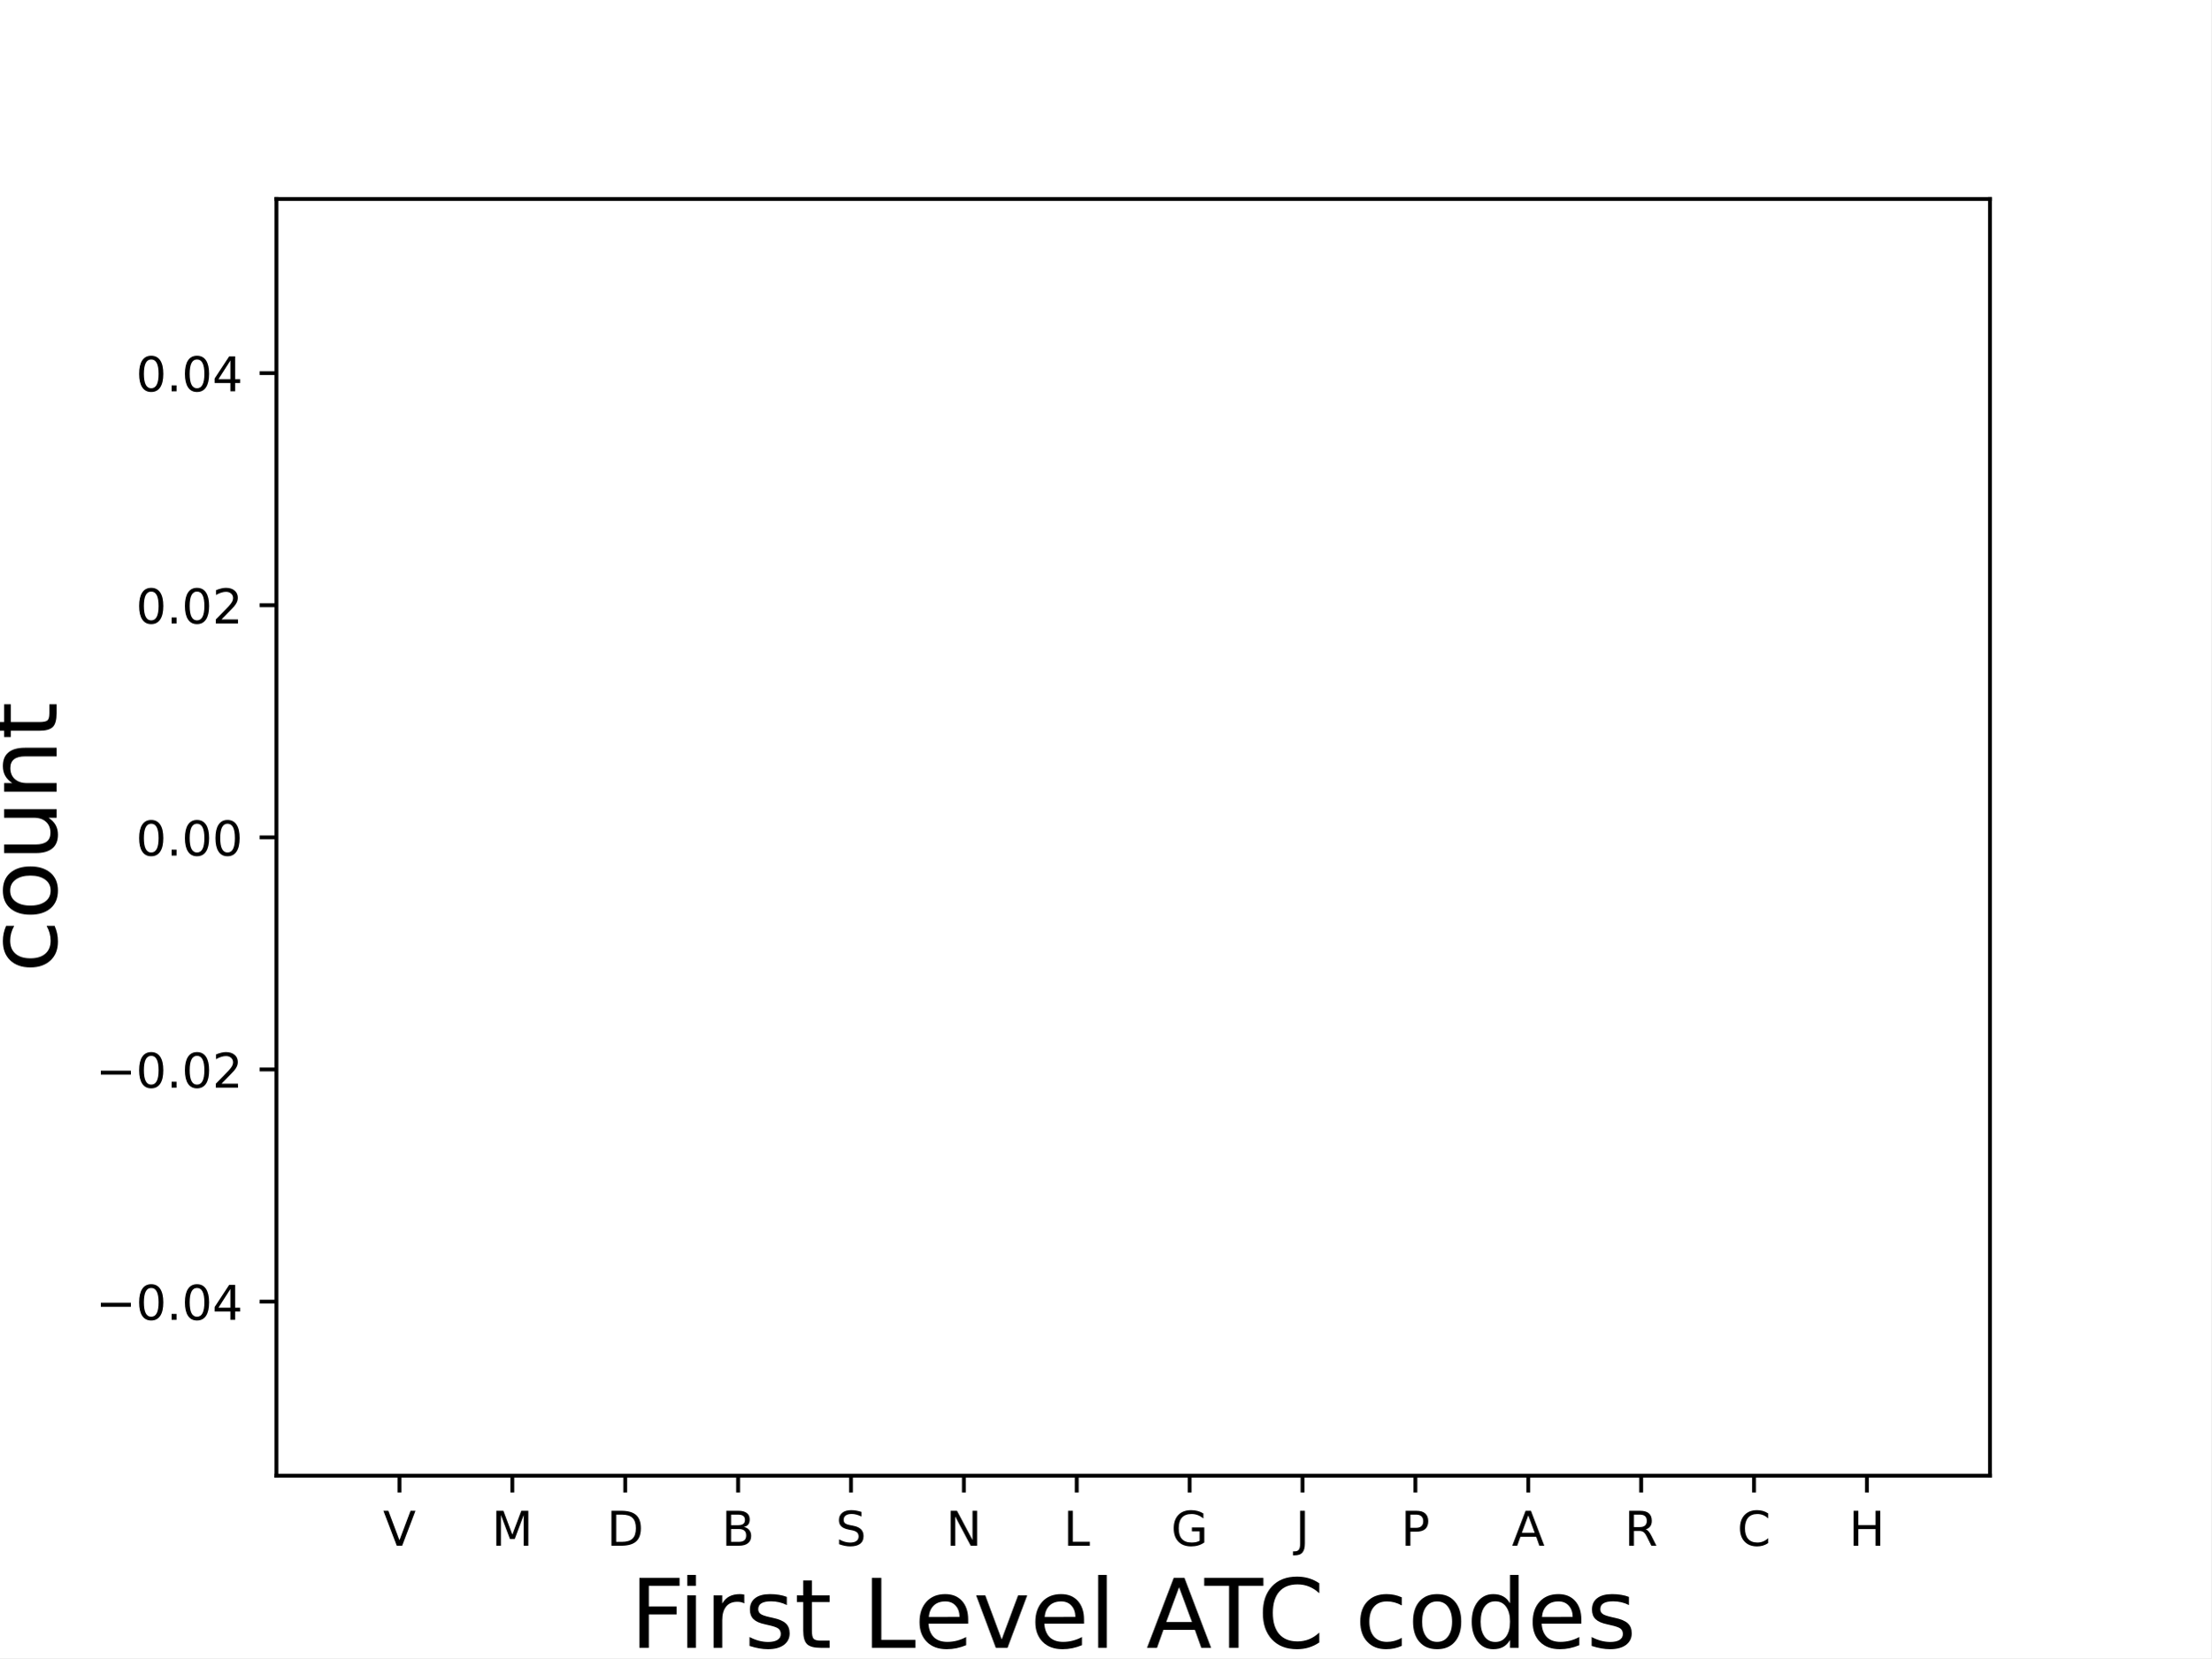
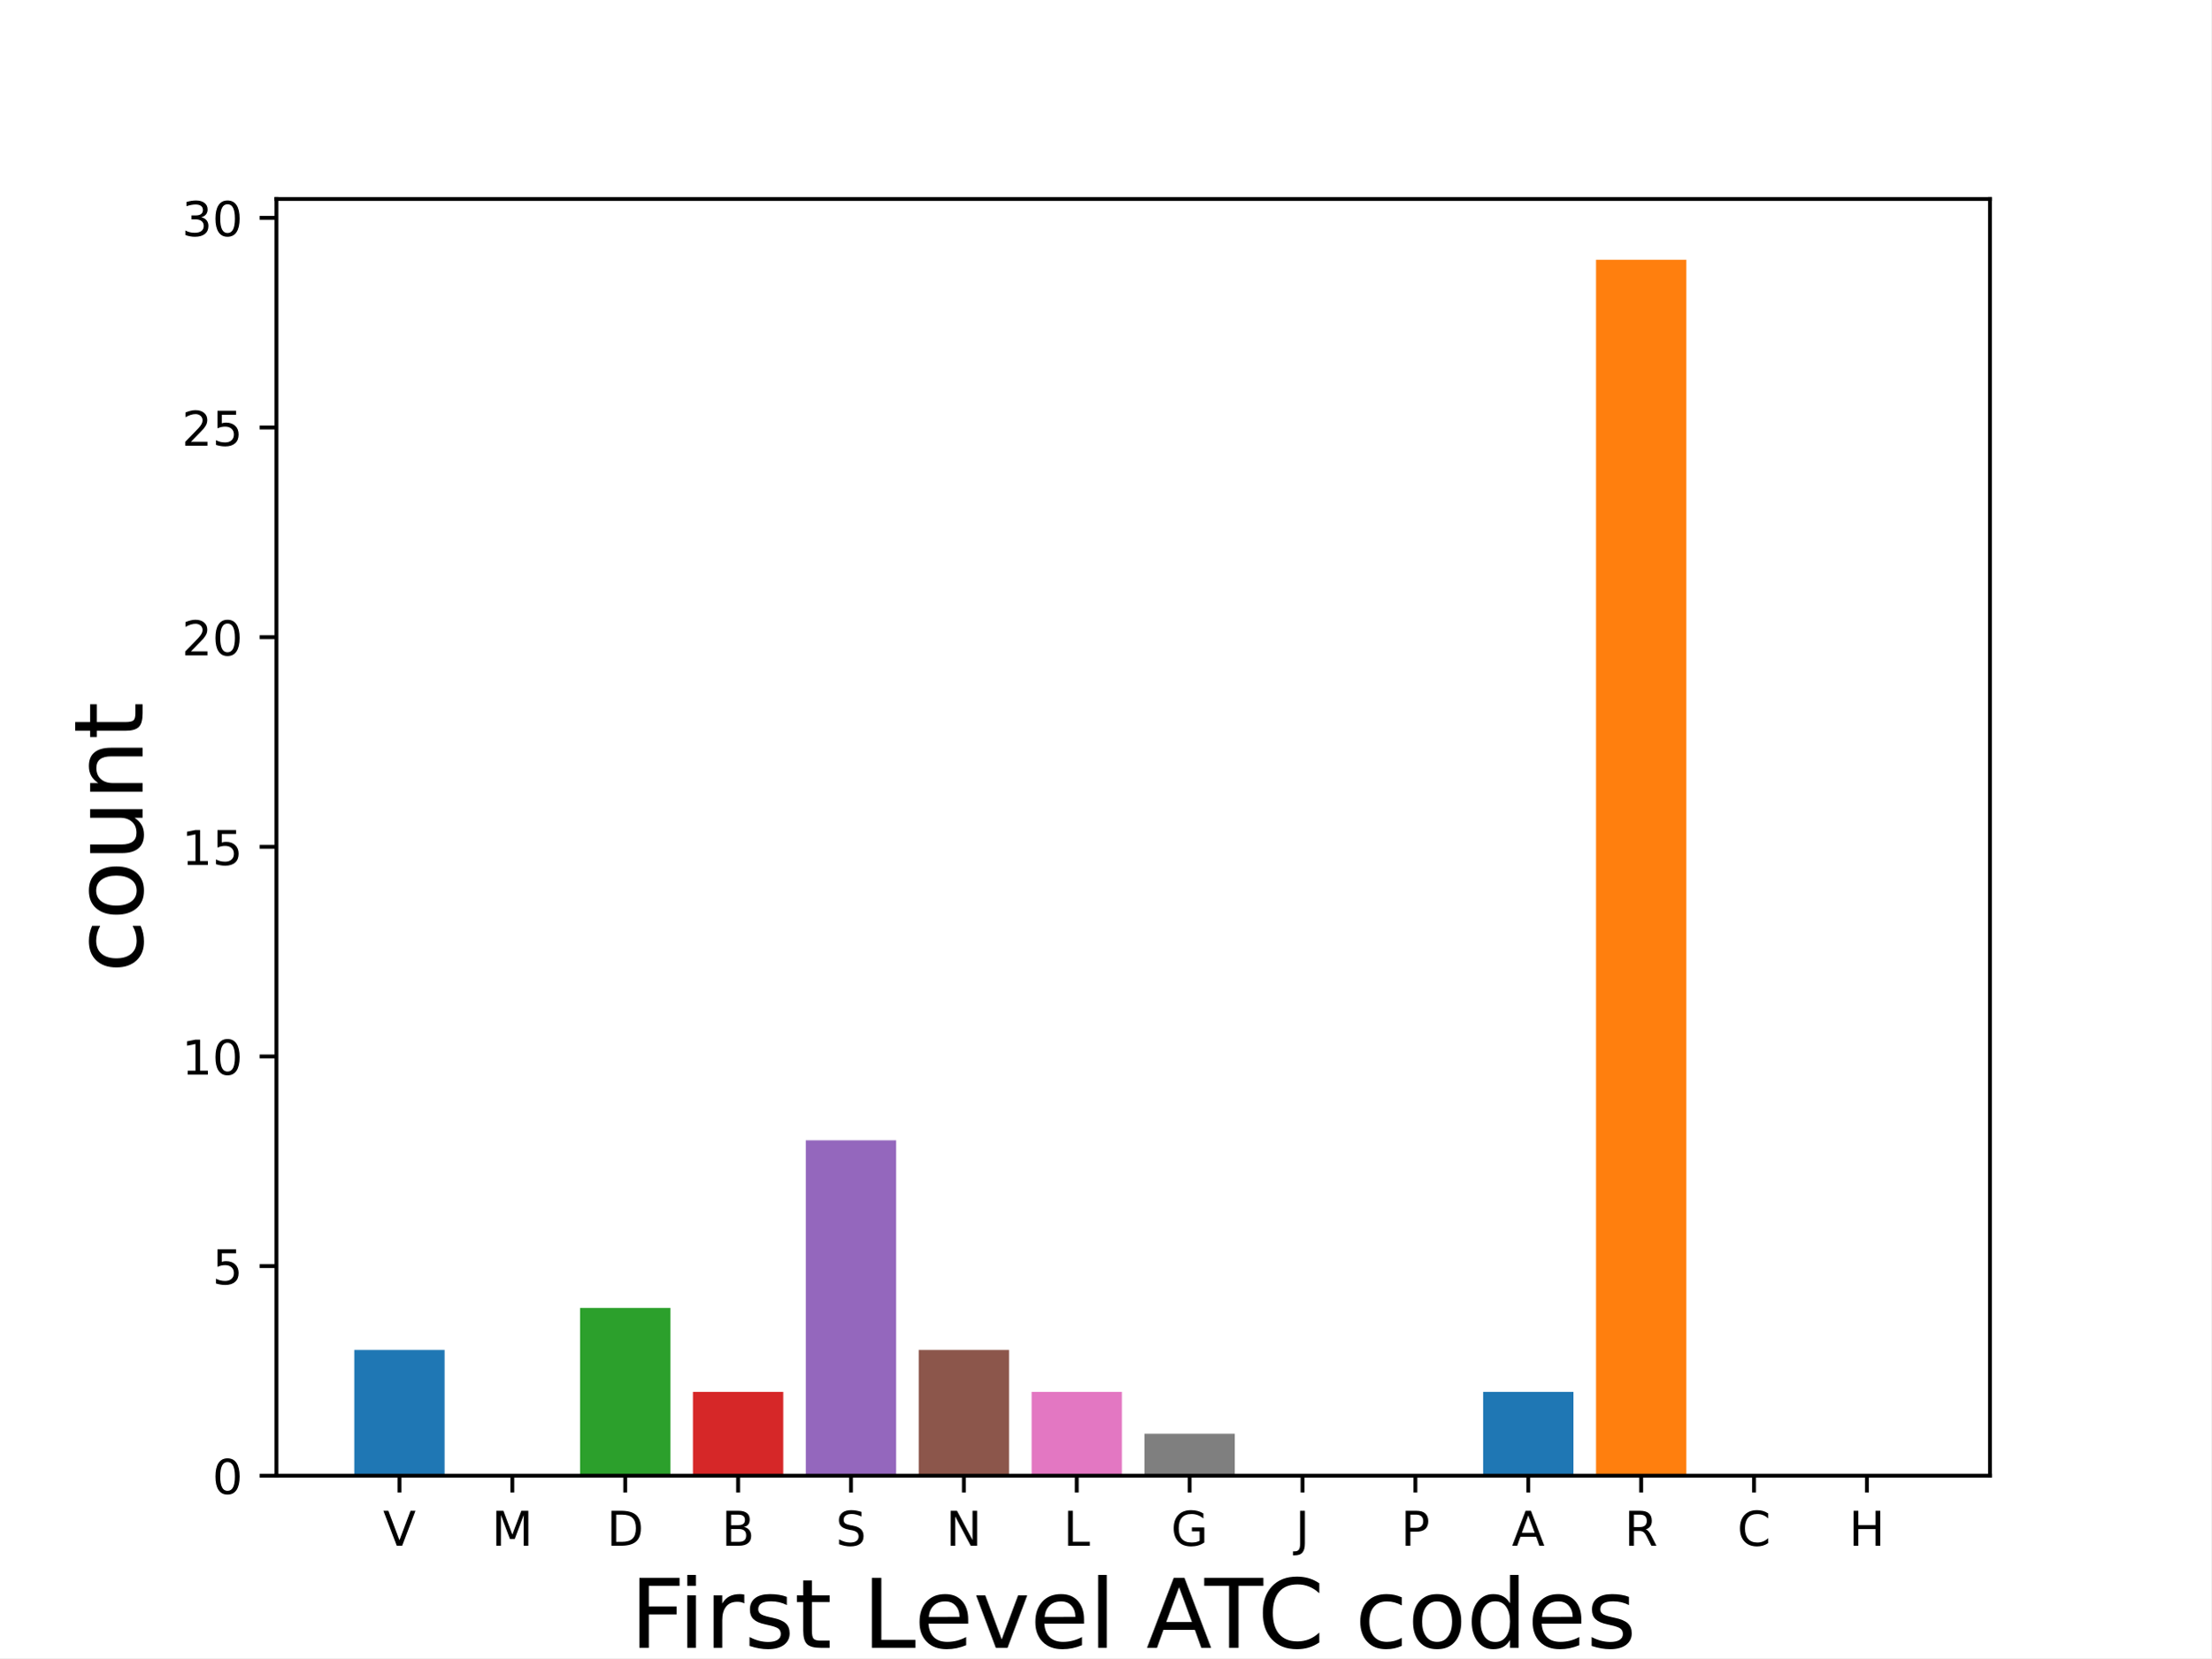
<svg xmlns="http://www.w3.org/2000/svg" xmlns:xlink="http://www.w3.org/1999/xlink" width="460.8pt" height="345.6pt" viewBox="0 0 460.8 345.6" version="1.1">
  <defs>
    <style type="text/css">*{stroke-linejoin: round; stroke-linecap: butt}</style>
  </defs>
  <g id="figure_1">
    <g id="patch_1">
      <path d="M 0 345.6  L 460.8 345.6  L 460.8 0  L 0 0  z " style="fill: #ffffff" />
    </g>
    <g id="axes_1">
      <g id="patch_2">
        <path d="M 57.6 307.584  L 414.72 307.584  L 414.72 41.472  L 57.6 41.472  z " style="fill: #ffffff" />
      </g>
      <g id="patch_3">
-         <path d="M 73.833 174.528  L 92.653 174.528  L 92.653 174.528  L 73.833 174.528  z " clip-path="url(#pacd02df369)" style="fill: #1f77b4" />
+         <path d="M 73.833 307.584  L 92.653 307.584  L 92.653 281.366  L 73.833 281.366  z " clip-path="url(#pfd67679080)" style="fill: #1f77b4" />
      </g>
      <g id="patch_4">
-         <path d="M 97.358 174.528  L 116.179 174.528  L 116.179 174.528  L 97.358 174.528  z " clip-path="url(#pacd02df369)" style="fill: #ff7f0e" />
+         <path d="M 97.358 307.584  L 116.179 307.584  L 116.179 307.584  L 97.358 307.584  z " clip-path="url(#pfd67679080)" style="fill: #ff7f0e" />
      </g>
      <g id="patch_5">
-         <path d="M 120.884 174.528  L 139.705 174.528  L 139.705 174.528  L 120.884 174.528  z " clip-path="url(#pacd02df369)" style="fill: #2ca02c" />
+         <path d="M 120.884 307.584  L 139.705 307.584  L 139.705 272.627  L 120.884 272.627  z " clip-path="url(#pfd67679080)" style="fill: #2ca02c" />
      </g>
      <g id="patch_6">
-         <path d="M 144.41 174.528  L 163.23 174.528  L 163.23 174.528  L 144.41 174.528  z " clip-path="url(#pacd02df369)" style="fill: #d62728" />
+         <path d="M 144.41 307.584  L 163.23 307.584  L 163.23 290.105  L 144.41 290.105  z " clip-path="url(#pfd67679080)" style="fill: #d62728" />
      </g>
      <g id="patch_7">
-         <path d="M 167.935 174.528  L 186.756 174.528  L 186.756 174.528  L 167.935 174.528  z " clip-path="url(#pacd02df369)" style="fill: #9467bd" />
+         <path d="M 167.935 307.584  L 186.756 307.584  L 186.756 237.67  L 167.935 237.67  z " clip-path="url(#pfd67679080)" style="fill: #9467bd" />
      </g>
      <g id="patch_8">
-         <path d="M 191.461 174.528  L 210.282 174.528  L 210.282 174.528  L 191.461 174.528  z " clip-path="url(#pacd02df369)" style="fill: #8c564b" />
+         <path d="M 191.461 307.584  L 210.282 307.584  L 210.282 281.366  L 191.461 281.366  z " clip-path="url(#pfd67679080)" style="fill: #8c564b" />
      </g>
      <g id="patch_9">
-         <path d="M 214.987 174.528  L 233.807 174.528  L 233.807 174.528  L 214.987 174.528  z " clip-path="url(#pacd02df369)" style="fill: #e377c2" />
+         <path d="M 214.987 307.584  L 233.807 307.584  L 233.807 290.105  L 214.987 290.105  z " clip-path="url(#pfd67679080)" style="fill: #e377c2" />
      </g>
      <g id="patch_10">
-         <path d="M 238.513 174.528  L 257.333 174.528  L 257.333 174.528  L 238.513 174.528  z " clip-path="url(#pacd02df369)" style="fill: #7f7f7f" />
+         <path d="M 238.513 307.584  L 257.333 307.584  L 257.333 298.845  L 238.513 298.845  z " clip-path="url(#pfd67679080)" style="fill: #7f7f7f" />
      </g>
      <g id="patch_11">
-         <path d="M 262.038 174.528  L 280.859 174.528  L 280.859 174.528  L 262.038 174.528  z " clip-path="url(#pacd02df369)" style="fill: #bcbd22" />
+         <path d="M 262.038 307.584  L 280.859 307.584  L 280.859 307.584  L 262.038 307.584  z " clip-path="url(#pfd67679080)" style="fill: #bcbd22" />
      </g>
      <g id="patch_12">
-         <path d="M 285.564 174.528  L 304.385 174.528  L 304.385 174.528  L 285.564 174.528  z " clip-path="url(#pacd02df369)" style="fill: #17becf" />
+         <path d="M 285.564 307.584  L 304.385 307.584  L 304.385 307.584  L 285.564 307.584  z " clip-path="url(#pfd67679080)" style="fill: #17becf" />
      </g>
      <g id="patch_13">
-         <path d="M 309.09 174.528  L 327.91 174.528  L 327.91 174.528  L 309.09 174.528  z " clip-path="url(#pacd02df369)" style="fill: #1f77b4" />
+         <path d="M 309.09 307.584  L 327.91 307.584  L 327.91 290.105  L 309.09 290.105  z " clip-path="url(#pfd67679080)" style="fill: #1f77b4" />
      </g>
      <g id="patch_14">
-         <path d="M 332.615 174.528  L 351.436 174.528  L 351.436 174.528  L 332.615 174.528  z " clip-path="url(#pacd02df369)" style="fill: #ff7f0e" />
+         <path d="M 332.615 307.584  L 351.436 307.584  L 351.436 54.144  L 332.615 54.144  z " clip-path="url(#pfd67679080)" style="fill: #ff7f0e" />
      </g>
      <g id="patch_15">
-         <path d="M 356.141 174.528  L 374.962 174.528  L 374.962 174.528  L 356.141 174.528  z " clip-path="url(#pacd02df369)" style="fill: #2ca02c" />
+         <path d="M 356.141 307.584  L 374.962 307.584  L 374.962 307.584  L 356.141 307.584  z " clip-path="url(#pfd67679080)" style="fill: #2ca02c" />
      </g>
      <g id="patch_16">
-         <path d="M 379.667 174.528  L 398.487 174.528  L 398.487 174.528  L 379.667 174.528  z " clip-path="url(#pacd02df369)" style="fill: #d62728" />
+         <path d="M 379.667 307.584  L 398.487 307.584  L 398.487 307.584  L 379.667 307.584  z " clip-path="url(#pfd67679080)" style="fill: #d62728" />
      </g>
      <g id="matplotlib.axis_1">
        <g id="xtick_1">
          <g id="line2d_1">
            <defs>
-               <path id="md434fd7b45" d="M 0 0  L 0 3.5  " style="stroke: #000000; stroke-width: 0.8" />
+               <path id="md73e0abd65" d="M 0 0  L 0 3.5  " style="stroke: #000000; stroke-width: 0.8" />
            </defs>
            <g>
-               <use xlink:href="#md434fd7b45" x="83.243" y="307.584" style="stroke: #000000; stroke-width: 0.8" />
+               <use xlink:href="#md73e0abd65" x="83.243" y="307.584" style="stroke: #000000; stroke-width: 0.8" />
            </g>
          </g>
          <g id="text_1">
            <g transform="translate(79.82269 322.1824)scale(0.1 -0.1)">
              <defs>
                <path id="DejaVuSans-56" d="M 1831 0  L 50 4666  L 709 4666  L 2188 738  L 3669 4666  L 4325 4666  L 2547 0  L 1831 0  z " transform="scale(0.015625)" />
              </defs>
              <use xlink:href="#DejaVuSans-56" />
            </g>
          </g>
        </g>
        <g id="xtick_2">
          <g id="line2d_2">
            <g>
-               <use xlink:href="#md434fd7b45" x="106.769" y="307.584" style="stroke: #000000; stroke-width: 0.8" />
+               <use xlink:href="#md73e0abd65" x="106.769" y="307.584" style="stroke: #000000; stroke-width: 0.8" />
            </g>
          </g>
          <g id="text_2">
            <g transform="translate(102.4546 322.1824)scale(0.1 -0.1)">
              <defs>
                <path id="DejaVuSans-4d" d="M 628 4666  L 1569 4666  L 2759 1491  L 3956 4666  L 4897 4666  L 4897 0  L 4281 0  L 4281 4097  L 3078 897  L 2444 897  L 1241 4097  L 1241 0  L 628 0  L 628 4666  z " transform="scale(0.015625)" />
              </defs>
              <use xlink:href="#DejaVuSans-4d" />
            </g>
          </g>
        </g>
        <g id="xtick_3">
          <g id="line2d_3">
            <g>
-               <use xlink:href="#md434fd7b45" x="130.294" y="307.584" style="stroke: #000000; stroke-width: 0.8" />
+               <use xlink:href="#md73e0abd65" x="130.294" y="307.584" style="stroke: #000000; stroke-width: 0.8" />
            </g>
          </g>
          <g id="text_3">
            <g transform="translate(126.4444 322.1824)scale(0.1 -0.1)">
              <defs>
                <path id="DejaVuSans-44" d="M 1259 4147  L 1259 519  L 2022 519  Q 2988 519 3436 956  Q 3884 1394 3884 2338  Q 3884 3275 3436 3711  Q 2988 4147 2022 4147  L 1259 4147  z M 628 4666  L 1925 4666  Q 3281 4666 3915 4102  Q 4550 3538 4550 2338  Q 4550 1131 3912 565  Q 3275 0 1925 0  L 628 0  L 628 4666  z " transform="scale(0.015625)" />
              </defs>
              <use xlink:href="#DejaVuSans-44" />
            </g>
          </g>
        </g>
        <g id="xtick_4">
          <g id="line2d_4">
            <g>
-               <use xlink:href="#md434fd7b45" x="153.82" y="307.584" style="stroke: #000000; stroke-width: 0.8" />
+               <use xlink:href="#md73e0abd65" x="153.82" y="307.584" style="stroke: #000000; stroke-width: 0.8" />
            </g>
          </g>
          <g id="text_4">
            <g transform="translate(150.3896 322.1824)scale(0.1 -0.1)">
              <defs>
                <path id="DejaVuSans-42" d="M 1259 2228  L 1259 519  L 2272 519  Q 2781 519 3026 730  Q 3272 941 3272 1375  Q 3272 1813 3026 2020  Q 2781 2228 2272 2228  L 1259 2228  z M 1259 4147  L 1259 2741  L 2194 2741  Q 2656 2741 2882 2914  Q 3109 3088 3109 3444  Q 3109 3797 2882 3972  Q 2656 4147 2194 4147  L 1259 4147  z M 628 4666  L 2241 4666  Q 2963 4666 3353 4366  Q 3744 4066 3744 3513  Q 3744 3084 3544 2831  Q 3344 2578 2956 2516  Q 3422 2416 3680 2098  Q 3938 1781 3938 1306  Q 3938 681 3513 340  Q 3088 0 2303 0  L 628 0  L 628 4666  z " transform="scale(0.015625)" />
              </defs>
              <use xlink:href="#DejaVuSans-42" />
            </g>
          </g>
        </g>
        <g id="xtick_5">
          <g id="line2d_5">
            <g>
-               <use xlink:href="#md434fd7b45" x="177.346" y="307.584" style="stroke: #000000; stroke-width: 0.8" />
+               <use xlink:href="#md73e0abd65" x="177.346" y="307.584" style="stroke: #000000; stroke-width: 0.8" />
            </g>
          </g>
          <g id="text_5">
            <g transform="translate(174.1716 322.1824)scale(0.1 -0.1)">
              <defs>
                <path id="DejaVuSans-53" d="M 3425 4513  L 3425 3897  Q 3066 4069 2747 4153  Q 2428 4238 2131 4238  Q 1616 4238 1336 4038  Q 1056 3838 1056 3469  Q 1056 3159 1242 3001  Q 1428 2844 1947 2747  L 2328 2669  Q 3034 2534 3370 2195  Q 3706 1856 3706 1288  Q 3706 609 3251 259  Q 2797 -91 1919 -91  Q 1588 -91 1214 -16  Q 841 59 441 206  L 441 856  Q 825 641 1194 531  Q 1563 422 1919 422  Q 2459 422 2753 634  Q 3047 847 3047 1241  Q 3047 1584 2836 1778  Q 2625 1972 2144 2069  L 1759 2144  Q 1053 2284 737 2584  Q 422 2884 422 3419  Q 422 4038 858 4394  Q 1294 4750 2059 4750  Q 2388 4750 2728 4690  Q 3069 4631 3425 4513  z " transform="scale(0.015625)" />
              </defs>
              <use xlink:href="#DejaVuSans-53" />
            </g>
          </g>
        </g>
        <g id="xtick_6">
          <g id="line2d_6">
            <g>
-               <use xlink:href="#md434fd7b45" x="200.871" y="307.584" style="stroke: #000000; stroke-width: 0.8" />
+               <use xlink:href="#md73e0abd65" x="200.871" y="307.584" style="stroke: #000000; stroke-width: 0.8" />
            </g>
          </g>
          <g id="text_6">
            <g transform="translate(197.1308 322.1824)scale(0.1 -0.1)">
              <defs>
                <path id="DejaVuSans-4e" d="M 628 4666  L 1478 4666  L 3547 763  L 3547 4666  L 4159 4666  L 4159 0  L 3309 0  L 1241 3903  L 1241 0  L 628 0  L 628 4666  z " transform="scale(0.015625)" />
              </defs>
              <use xlink:href="#DejaVuSans-4e" />
            </g>
          </g>
        </g>
        <g id="xtick_7">
          <g id="line2d_7">
            <g>
-               <use xlink:href="#md434fd7b45" x="224.397" y="307.584" style="stroke: #000000; stroke-width: 0.8" />
+               <use xlink:href="#md73e0abd65" x="224.397" y="307.584" style="stroke: #000000; stroke-width: 0.8" />
            </g>
          </g>
          <g id="text_7">
            <g transform="translate(221.6112 322.1824)scale(0.1 -0.1)">
              <defs>
                <path id="DejaVuSans-4c" d="M 628 4666  L 1259 4666  L 1259 531  L 3531 531  L 3531 0  L 628 0  L 628 4666  z " transform="scale(0.015625)" />
              </defs>
              <use xlink:href="#DejaVuSans-4c" />
            </g>
          </g>
        </g>
        <g id="xtick_8">
          <g id="line2d_8">
            <g>
-               <use xlink:href="#md434fd7b45" x="247.923" y="307.584" style="stroke: #000000; stroke-width: 0.8" />
+               <use xlink:href="#md73e0abd65" x="247.923" y="307.584" style="stroke: #000000; stroke-width: 0.8" />
            </g>
          </g>
          <g id="text_8">
            <g transform="translate(244.0486 322.1824)scale(0.1 -0.1)">
              <defs>
                <path id="DejaVuSans-47" d="M 3809 666  L 3809 1919  L 2778 1919  L 2778 2438  L 4434 2438  L 4434 434  Q 4069 175 3628 42  Q 3188 -91 2688 -91  Q 1594 -91 976 548  Q 359 1188 359 2328  Q 359 3472 976 4111  Q 1594 4750 2688 4750  Q 3144 4750 3555 4637  Q 3966 4525 4313 4306  L 4313 3634  Q 3963 3931 3569 4081  Q 3175 4231 2741 4231  Q 1884 4231 1454 3753  Q 1025 3275 1025 2328  Q 1025 1384 1454 906  Q 1884 428 2741 428  Q 3075 428 3337 486  Q 3600 544 3809 666  z " transform="scale(0.015625)" />
              </defs>
              <use xlink:href="#DejaVuSans-47" />
            </g>
          </g>
        </g>
        <g id="xtick_9">
          <g id="line2d_9">
            <g>
-               <use xlink:href="#md434fd7b45" x="271.449" y="307.584" style="stroke: #000000; stroke-width: 0.8" />
+               <use xlink:href="#md73e0abd65" x="271.449" y="307.584" style="stroke: #000000; stroke-width: 0.8" />
            </g>
          </g>
          <g id="text_9">
            <g transform="translate(269.9735 322.1824)scale(0.1 -0.1)">
              <defs>
                <path id="DejaVuSans-4a" d="M 628 4666  L 1259 4666  L 1259 325  Q 1259 -519 939 -900  Q 619 -1281 -91 -1281  L -331 -1281  L -331 -750  L -134 -750  Q 284 -750 456 -515  Q 628 -281 628 325  L 628 4666  z " transform="scale(0.015625)" />
              </defs>
              <use xlink:href="#DejaVuSans-4a" />
            </g>
          </g>
        </g>
        <g id="xtick_10">
          <g id="line2d_10">
            <g>
-               <use xlink:href="#md434fd7b45" x="294.974" y="307.584" style="stroke: #000000; stroke-width: 0.8" />
+               <use xlink:href="#md73e0abd65" x="294.974" y="307.584" style="stroke: #000000; stroke-width: 0.8" />
            </g>
          </g>
          <g id="text_10">
            <g transform="translate(291.9594 322.1824)scale(0.1 -0.1)">
              <defs>
                <path id="DejaVuSans-50" d="M 1259 4147  L 1259 2394  L 2053 2394  Q 2494 2394 2734 2622  Q 2975 2850 2975 3272  Q 2975 3691 2734 3919  Q 2494 4147 2053 4147  L 1259 4147  z M 628 4666  L 2053 4666  Q 2838 4666 3239 4311  Q 3641 3956 3641 3272  Q 3641 2581 3239 2228  Q 2838 1875 2053 1875  L 1259 1875  L 1259 0  L 628 0  L 628 4666  z " transform="scale(0.015625)" />
              </defs>
              <use xlink:href="#DejaVuSans-50" />
            </g>
          </g>
        </g>
        <g id="xtick_11">
          <g id="line2d_11">
            <g>
-               <use xlink:href="#md434fd7b45" x="318.5" y="307.584" style="stroke: #000000; stroke-width: 0.8" />
+               <use xlink:href="#md73e0abd65" x="318.5" y="307.584" style="stroke: #000000; stroke-width: 0.8" />
            </g>
          </g>
          <g id="text_11">
            <g transform="translate(315.0796 322.1824)scale(0.1 -0.1)">
              <defs>
                <path id="DejaVuSans-41" d="M 2188 4044  L 1331 1722  L 3047 1722  L 2188 4044  z M 1831 4666  L 2547 4666  L 4325 0  L 3669 0  L 3244 1197  L 1141 1197  L 716 0  L 50 0  L 1831 4666  z " transform="scale(0.015625)" />
              </defs>
              <use xlink:href="#DejaVuSans-41" />
            </g>
          </g>
        </g>
        <g id="xtick_12">
          <g id="line2d_12">
            <g>
-               <use xlink:href="#md434fd7b45" x="342.026" y="307.584" style="stroke: #000000; stroke-width: 0.8" />
+               <use xlink:href="#md73e0abd65" x="342.026" y="307.584" style="stroke: #000000; stroke-width: 0.8" />
            </g>
          </g>
          <g id="text_12">
            <g transform="translate(338.5514 322.1824)scale(0.1 -0.1)">
              <defs>
                <path id="DejaVuSans-52" d="M 2841 2188  Q 3044 2119 3236 1894  Q 3428 1669 3622 1275  L 4263 0  L 3584 0  L 2988 1197  Q 2756 1666 2539 1819  Q 2322 1972 1947 1972  L 1259 1972  L 1259 0  L 628 0  L 628 4666  L 2053 4666  Q 2853 4666 3247 4331  Q 3641 3997 3641 3322  Q 3641 2881 3436 2590  Q 3231 2300 2841 2188  z M 1259 4147  L 1259 2491  L 2053 2491  Q 2509 2491 2742 2702  Q 2975 2913 2975 3322  Q 2975 3731 2742 3939  Q 2509 4147 2053 4147  L 1259 4147  z " transform="scale(0.015625)" />
              </defs>
              <use xlink:href="#DejaVuSans-52" />
            </g>
          </g>
        </g>
        <g id="xtick_13">
          <g id="line2d_13">
            <g>
-               <use xlink:href="#md434fd7b45" x="365.551" y="307.584" style="stroke: #000000; stroke-width: 0.8" />
+               <use xlink:href="#md73e0abd65" x="365.551" y="307.584" style="stroke: #000000; stroke-width: 0.8" />
            </g>
          </g>
          <g id="text_13">
            <g transform="translate(362.0599 322.1824)scale(0.1 -0.1)">
              <defs>
                <path id="DejaVuSans-43" d="M 4122 4306  L 4122 3641  Q 3803 3938 3442 4084  Q 3081 4231 2675 4231  Q 1875 4231 1450 3742  Q 1025 3253 1025 2328  Q 1025 1406 1450 917  Q 1875 428 2675 428  Q 3081 428 3442 575  Q 3803 722 4122 1019  L 4122 359  Q 3791 134 3420 21  Q 3050 -91 2638 -91  Q 1578 -91 968 557  Q 359 1206 359 2328  Q 359 3453 968 4101  Q 1578 4750 2638 4750  Q 3056 4750 3426 4639  Q 3797 4528 4122 4306  z " transform="scale(0.015625)" />
              </defs>
              <use xlink:href="#DejaVuSans-43" />
            </g>
          </g>
        </g>
        <g id="xtick_14">
          <g id="line2d_14">
            <g>
-               <use xlink:href="#md434fd7b45" x="389.077" y="307.584" style="stroke: #000000; stroke-width: 0.8" />
+               <use xlink:href="#md73e0abd65" x="389.077" y="307.584" style="stroke: #000000; stroke-width: 0.8" />
            </g>
          </g>
          <g id="text_14">
            <g transform="translate(385.3168 322.1824)scale(0.1 -0.1)">
              <defs>
                <path id="DejaVuSans-48" d="M 628 4666  L 1259 4666  L 1259 2753  L 3553 2753  L 3553 4666  L 4184 4666  L 4184 0  L 3553 0  L 3553 2222  L 1259 2222  L 1259 0  L 628 0  L 628 4666  z " transform="scale(0.015625)" />
              </defs>
              <use xlink:href="#DejaVuSans-48" />
            </g>
          </g>
        </g>
        <g id="text_15">
          <g transform="translate(131.2834 343.459)scale(0.2 -0.2)">
            <defs>
              <path id="DejaVuSans-46" d="M 628 4666  L 3309 4666  L 3309 4134  L 1259 4134  L 1259 2759  L 3109 2759  L 3109 2228  L 1259 2228  L 1259 0  L 628 0  L 628 4666  z " transform="scale(0.015625)" />
              <path id="DejaVuSans-69" d="M 603 3500  L 1178 3500  L 1178 0  L 603 0  L 603 3500  z M 603 4863  L 1178 4863  L 1178 4134  L 603 4134  L 603 4863  z " transform="scale(0.015625)" />
              <path id="DejaVuSans-72" d="M 2631 2963  Q 2534 3019 2420 3045  Q 2306 3072 2169 3072  Q 1681 3072 1420 2755  Q 1159 2438 1159 1844  L 1159 0  L 581 0  L 581 3500  L 1159 3500  L 1159 2956  Q 1341 3275 1631 3429  Q 1922 3584 2338 3584  Q 2397 3584 2469 3576  Q 2541 3569 2628 3553  L 2631 2963  z " transform="scale(0.015625)" />
              <path id="DejaVuSans-73" d="M 2834 3397  L 2834 2853  Q 2591 2978 2328 3040  Q 2066 3103 1784 3103  Q 1356 3103 1142 2972  Q 928 2841 928 2578  Q 928 2378 1081 2264  Q 1234 2150 1697 2047  L 1894 2003  Q 2506 1872 2764 1633  Q 3022 1394 3022 966  Q 3022 478 2636 193  Q 2250 -91 1575 -91  Q 1294 -91 989 -36  Q 684 19 347 128  L 347 722  Q 666 556 975 473  Q 1284 391 1588 391  Q 1994 391 2212 530  Q 2431 669 2431 922  Q 2431 1156 2273 1281  Q 2116 1406 1581 1522  L 1381 1569  Q 847 1681 609 1914  Q 372 2147 372 2553  Q 372 3047 722 3315  Q 1072 3584 1716 3584  Q 2034 3584 2315 3537  Q 2597 3491 2834 3397  z " transform="scale(0.015625)" />
              <path id="DejaVuSans-74" d="M 1172 4494  L 1172 3500  L 2356 3500  L 2356 3053  L 1172 3053  L 1172 1153  Q 1172 725 1289 603  Q 1406 481 1766 481  L 2356 481  L 2356 0  L 1766 0  Q 1100 0 847 248  Q 594 497 594 1153  L 594 3053  L 172 3053  L 172 3500  L 594 3500  L 594 4494  L 1172 4494  z " transform="scale(0.015625)" />
              <path id="DejaVuSans-20" transform="scale(0.015625)" />
              <path id="DejaVuSans-65" d="M 3597 1894  L 3597 1613  L 953 1613  Q 991 1019 1311 708  Q 1631 397 2203 397  Q 2534 397 2845 478  Q 3156 559 3463 722  L 3463 178  Q 3153 47 2828 -22  Q 2503 -91 2169 -91  Q 1331 -91 842 396  Q 353 884 353 1716  Q 353 2575 817 3079  Q 1281 3584 2069 3584  Q 2775 3584 3186 3129  Q 3597 2675 3597 1894  z M 3022 2063  Q 3016 2534 2758 2815  Q 2500 3097 2075 3097  Q 1594 3097 1305 2825  Q 1016 2553 972 2059  L 3022 2063  z " transform="scale(0.015625)" />
              <path id="DejaVuSans-76" d="M 191 3500  L 800 3500  L 1894 563  L 2988 3500  L 3597 3500  L 2284 0  L 1503 0  L 191 3500  z " transform="scale(0.015625)" />
              <path id="DejaVuSans-6c" d="M 603 4863  L 1178 4863  L 1178 0  L 603 0  L 603 4863  z " transform="scale(0.015625)" />
              <path id="DejaVuSans-54" d="M -19 4666  L 3928 4666  L 3928 4134  L 2272 4134  L 2272 0  L 1638 0  L 1638 4134  L -19 4134  L -19 4666  z " transform="scale(0.015625)" />
              <path id="DejaVuSans-63" d="M 3122 3366  L 3122 2828  Q 2878 2963 2633 3030  Q 2388 3097 2138 3097  Q 1578 3097 1268 2742  Q 959 2388 959 1747  Q 959 1106 1268 751  Q 1578 397 2138 397  Q 2388 397 2633 464  Q 2878 531 3122 666  L 3122 134  Q 2881 22 2623 -34  Q 2366 -91 2075 -91  Q 1284 -91 818 406  Q 353 903 353 1747  Q 353 2603 823 3093  Q 1294 3584 2113 3584  Q 2378 3584 2631 3529  Q 2884 3475 3122 3366  z " transform="scale(0.015625)" />
              <path id="DejaVuSans-6f" d="M 1959 3097  Q 1497 3097 1228 2736  Q 959 2375 959 1747  Q 959 1119 1226 758  Q 1494 397 1959 397  Q 2419 397 2687 759  Q 2956 1122 2956 1747  Q 2956 2369 2687 2733  Q 2419 3097 1959 3097  z M 1959 3584  Q 2709 3584 3137 3096  Q 3566 2609 3566 1747  Q 3566 888 3137 398  Q 2709 -91 1959 -91  Q 1206 -91 779 398  Q 353 888 353 1747  Q 353 2609 779 3096  Q 1206 3584 1959 3584  z " transform="scale(0.015625)" />
              <path id="DejaVuSans-64" d="M 2906 2969  L 2906 4863  L 3481 4863  L 3481 0  L 2906 0  L 2906 525  Q 2725 213 2448 61  Q 2172 -91 1784 -91  Q 1150 -91 751 415  Q 353 922 353 1747  Q 353 2572 751 3078  Q 1150 3584 1784 3584  Q 2172 3584 2448 3432  Q 2725 3281 2906 2969  z M 947 1747  Q 947 1113 1208 752  Q 1469 391 1925 391  Q 2381 391 2643 752  Q 2906 1113 2906 1747  Q 2906 2381 2643 2742  Q 2381 3103 1925 3103  Q 1469 3103 1208 2742  Q 947 2381 947 1747  z " transform="scale(0.015625)" />
            </defs>
            <use xlink:href="#DejaVuSans-46" />
            <use xlink:href="#DejaVuSans-69" x="50.27" />
            <use xlink:href="#DejaVuSans-72" x="78.053" />
            <use xlink:href="#DejaVuSans-73" x="119.166" />
            <use xlink:href="#DejaVuSans-74" x="171.266" />
            <use xlink:href="#DejaVuSans-20" x="210.475" />
            <use xlink:href="#DejaVuSans-4c" x="242.262" />
            <use xlink:href="#DejaVuSans-65" x="296.225" />
            <use xlink:href="#DejaVuSans-76" x="357.748" />
            <use xlink:href="#DejaVuSans-65" x="416.928" />
            <use xlink:href="#DejaVuSans-6c" x="478.451" />
            <use xlink:href="#DejaVuSans-20" x="506.234" />
            <use xlink:href="#DejaVuSans-41" x="538.021" />
            <use xlink:href="#DejaVuSans-54" x="598.68" />
            <use xlink:href="#DejaVuSans-43" x="653.889" />
            <use xlink:href="#DejaVuSans-20" x="723.713" />
            <use xlink:href="#DejaVuSans-63" x="755.5" />
            <use xlink:href="#DejaVuSans-6f" x="810.48" />
            <use xlink:href="#DejaVuSans-64" x="871.662" />
            <use xlink:href="#DejaVuSans-65" x="935.139" />
            <use xlink:href="#DejaVuSans-73" x="996.662" />
          </g>
        </g>
      </g>
      <g id="matplotlib.axis_2">
        <g id="ytick_1">
          <g id="line2d_15">
            <defs>
-               <path id="m78e631e95b" d="M 0 0  L -3.5 0  " style="stroke: #000000; stroke-width: 0.8" />
+               <path id="m1a36b221b9" d="M 0 0  L -3.5 0  " style="stroke: #000000; stroke-width: 0.8" />
            </defs>
            <g>
-               <use xlink:href="#m78e631e95b" x="57.6" y="271.296" style="stroke: #000000; stroke-width: 0.8" />
+               <use xlink:href="#m1a36b221b9" x="57.6" y="307.584" style="stroke: #000000; stroke-width: 0.8" />
            </g>
          </g>
          <g id="text_16">
-             <g transform="translate(19.95469 275.0952)scale(0.1 -0.1)">
-               <defs>
-                 <path id="DejaVuSans-2212" d="M 678 2272  L 4684 2272  L 4684 1741  L 678 1741  L 678 2272  z " transform="scale(0.015625)" />
+             <g transform="translate(44.2375 311.3832)scale(0.1 -0.1)">
+               <defs>
                <path id="DejaVuSans-30" d="M 2034 4250  Q 1547 4250 1301 3770  Q 1056 3291 1056 2328  Q 1056 1369 1301 889  Q 1547 409 2034 409  Q 2525 409 2770 889  Q 3016 1369 3016 2328  Q 3016 3291 2770 3770  Q 2525 4250 2034 4250  z M 2034 4750  Q 2819 4750 3233 4129  Q 3647 3509 3647 2328  Q 3647 1150 3233 529  Q 2819 -91 2034 -91  Q 1250 -91 836 529  Q 422 1150 422 2328  Q 422 3509 836 4129  Q 1250 4750 2034 4750  z " transform="scale(0.015625)" />
-                 <path id="DejaVuSans-2e" d="M 684 794  L 1344 794  L 1344 0  L 684 0  L 684 794  z " transform="scale(0.015625)" />
-                 <path id="DejaVuSans-34" d="M 2419 4116  L 825 1625  L 2419 1625  L 2419 4116  z M 2253 4666  L 3047 4666  L 3047 1625  L 3713 1625  L 3713 1100  L 3047 1100  L 3047 0  L 2419 0  L 2419 1100  L 313 1100  L 313 1709  L 2253 4666  z " transform="scale(0.015625)" />
-               </defs>
-               <use xlink:href="#DejaVuSans-2212" />
-               <use xlink:href="#DejaVuSans-30" x="83.789" />
-               <use xlink:href="#DejaVuSans-2e" x="147.412" />
-               <use xlink:href="#DejaVuSans-30" x="179.199" />
-               <use xlink:href="#DejaVuSans-34" x="242.822" />
+               </defs>
+               <use xlink:href="#DejaVuSans-30" />
            </g>
          </g>
        </g>
        <g id="ytick_2">
          <g id="line2d_16">
            <g>
-               <use xlink:href="#m78e631e95b" x="57.6" y="222.912" style="stroke: #000000; stroke-width: 0.8" />
+               <use xlink:href="#m1a36b221b9" x="57.6" y="263.887" style="stroke: #000000; stroke-width: 0.8" />
            </g>
          </g>
          <g id="text_17">
-             <g transform="translate(19.95469 226.7112)scale(0.1 -0.1)">
-               <defs>
-                 <path id="DejaVuSans-32" d="M 1228 531  L 3431 531  L 3431 0  L 469 0  L 469 531  Q 828 903 1448 1529  Q 2069 2156 2228 2338  Q 2531 2678 2651 2914  Q 2772 3150 2772 3378  Q 2772 3750 2511 3984  Q 2250 4219 1831 4219  Q 1534 4219 1204 4116  Q 875 4013 500 3803  L 500 4441  Q 881 4594 1212 4672  Q 1544 4750 1819 4750  Q 2544 4750 2975 4387  Q 3406 4025 3406 3419  Q 3406 3131 3298 2873  Q 3191 2616 2906 2266  Q 2828 2175 2409 1742  Q 1991 1309 1228 531  z " transform="scale(0.015625)" />
-               </defs>
-               <use xlink:href="#DejaVuSans-2212" />
-               <use xlink:href="#DejaVuSans-30" x="83.789" />
-               <use xlink:href="#DejaVuSans-2e" x="147.412" />
-               <use xlink:href="#DejaVuSans-30" x="179.199" />
-               <use xlink:href="#DejaVuSans-32" x="242.822" />
+             <g transform="translate(44.2375 267.6867)scale(0.1 -0.1)">
+               <defs>
+                 <path id="DejaVuSans-35" d="M 691 4666  L 3169 4666  L 3169 4134  L 1269 4134  L 1269 2991  Q 1406 3038 1543 3061  Q 1681 3084 1819 3084  Q 2600 3084 3056 2656  Q 3513 2228 3513 1497  Q 3513 744 3044 326  Q 2575 -91 1722 -91  Q 1428 -91 1123 -41  Q 819 9 494 109  L 494 744  Q 775 591 1075 516  Q 1375 441 1709 441  Q 2250 441 2565 725  Q 2881 1009 2881 1497  Q 2881 1984 2565 2268  Q 2250 2553 1709 2553  Q 1456 2553 1204 2497  Q 953 2441 691 2322  L 691 4666  z " transform="scale(0.015625)" />
+               </defs>
+               <use xlink:href="#DejaVuSans-35" />
            </g>
          </g>
        </g>
        <g id="ytick_3">
          <g id="line2d_17">
            <g>
-               <use xlink:href="#m78e631e95b" x="57.6" y="174.528" style="stroke: #000000; stroke-width: 0.8" />
+               <use xlink:href="#m1a36b221b9" x="57.6" y="220.191" style="stroke: #000000; stroke-width: 0.8" />
            </g>
          </g>
          <g id="text_18">
-             <g transform="translate(28.33438 178.3272)scale(0.1 -0.1)">
-               <use xlink:href="#DejaVuSans-30" />
-               <use xlink:href="#DejaVuSans-2e" x="63.623" />
-               <use xlink:href="#DejaVuSans-30" x="95.41" />
-               <use xlink:href="#DejaVuSans-30" x="159.033" />
+             <g transform="translate(37.875 223.9901)scale(0.1 -0.1)">
+               <defs>
+                 <path id="DejaVuSans-31" d="M 794 531  L 1825 531  L 1825 4091  L 703 3866  L 703 4441  L 1819 4666  L 2450 4666  L 2450 531  L 3481 531  L 3481 0  L 794 0  L 794 531  z " transform="scale(0.015625)" />
+               </defs>
+               <use xlink:href="#DejaVuSans-31" />
+               <use xlink:href="#DejaVuSans-30" x="63.623" />
            </g>
          </g>
        </g>
        <g id="ytick_4">
          <g id="line2d_18">
            <g>
-               <use xlink:href="#m78e631e95b" x="57.6" y="126.144" style="stroke: #000000; stroke-width: 0.8" />
+               <use xlink:href="#m1a36b221b9" x="57.6" y="176.494" style="stroke: #000000; stroke-width: 0.8" />
            </g>
          </g>
          <g id="text_19">
-             <g transform="translate(28.33438 129.9432)scale(0.1 -0.1)">
-               <use xlink:href="#DejaVuSans-30" />
-               <use xlink:href="#DejaVuSans-2e" x="63.623" />
-               <use xlink:href="#DejaVuSans-30" x="95.41" />
-               <use xlink:href="#DejaVuSans-32" x="159.033" />
+             <g transform="translate(37.875 180.2936)scale(0.1 -0.1)">
+               <use xlink:href="#DejaVuSans-31" />
+               <use xlink:href="#DejaVuSans-35" x="63.623" />
            </g>
          </g>
        </g>
        <g id="ytick_5">
          <g id="line2d_19">
            <g>
-               <use xlink:href="#m78e631e95b" x="57.6" y="77.76" style="stroke: #000000; stroke-width: 0.8" />
+               <use xlink:href="#m1a36b221b9" x="57.6" y="132.798" style="stroke: #000000; stroke-width: 0.8" />
            </g>
          </g>
          <g id="text_20">
-             <g transform="translate(28.33438 81.55922)scale(0.1 -0.1)">
-               <use xlink:href="#DejaVuSans-30" />
-               <use xlink:href="#DejaVuSans-2e" x="63.623" />
-               <use xlink:href="#DejaVuSans-30" x="95.41" />
-               <use xlink:href="#DejaVuSans-34" x="159.033" />
-             </g>
-           </g>
-         </g>
-         <g id="text_21">
-           <g transform="translate(11.79531 202.7405)rotate(-90)scale(0.2 -0.2)">
+             <g transform="translate(37.875 136.597)scale(0.1 -0.1)">
+               <defs>
+                 <path id="DejaVuSans-32" d="M 1228 531  L 3431 531  L 3431 0  L 469 0  L 469 531  Q 828 903 1448 1529  Q 2069 2156 2228 2338  Q 2531 2678 2651 2914  Q 2772 3150 2772 3378  Q 2772 3750 2511 3984  Q 2250 4219 1831 4219  Q 1534 4219 1204 4116  Q 875 4013 500 3803  L 500 4441  Q 881 4594 1212 4672  Q 1544 4750 1819 4750  Q 2544 4750 2975 4387  Q 3406 4025 3406 3419  Q 3406 3131 3298 2873  Q 3191 2616 2906 2266  Q 2828 2175 2409 1742  Q 1991 1309 1228 531  z " transform="scale(0.015625)" />
+               </defs>
+               <use xlink:href="#DejaVuSans-32" />
+               <use xlink:href="#DejaVuSans-30" x="63.623" />
+             </g>
+           </g>
+         </g>
+         <g id="ytick_6">
+           <g id="line2d_20">
+             <g>
+               <use xlink:href="#m1a36b221b9" x="57.6" y="89.101" style="stroke: #000000; stroke-width: 0.8" />
+             </g>
+           </g>
+           <g id="text_21">
+             <g transform="translate(37.875 92.90046)scale(0.1 -0.1)">
+               <use xlink:href="#DejaVuSans-32" />
+               <use xlink:href="#DejaVuSans-35" x="63.623" />
+             </g>
+           </g>
+         </g>
+         <g id="ytick_7">
+           <g id="line2d_21">
+             <g>
+               <use xlink:href="#m1a36b221b9" x="57.6" y="45.405" style="stroke: #000000; stroke-width: 0.8" />
+             </g>
+           </g>
+           <g id="text_22">
+             <g transform="translate(37.875 49.20391)scale(0.1 -0.1)">
+               <defs>
+                 <path id="DejaVuSans-33" d="M 2597 2516  Q 3050 2419 3304 2112  Q 3559 1806 3559 1356  Q 3559 666 3084 287  Q 2609 -91 1734 -91  Q 1441 -91 1130 -33  Q 819 25 488 141  L 488 750  Q 750 597 1062 519  Q 1375 441 1716 441  Q 2309 441 2620 675  Q 2931 909 2931 1356  Q 2931 1769 2642 2001  Q 2353 2234 1838 2234  L 1294 2234  L 1294 2753  L 1863 2753  Q 2328 2753 2575 2939  Q 2822 3125 2822 3475  Q 2822 3834 2567 4026  Q 2313 4219 1838 4219  Q 1578 4219 1281 4162  Q 984 4106 628 3988  L 628 4550  Q 988 4650 1302 4700  Q 1616 4750 1894 4750  Q 2613 4750 3031 4423  Q 3450 4097 3450 3541  Q 3450 3153 3228 2886  Q 3006 2619 2597 2516  z " transform="scale(0.015625)" />
+               </defs>
+               <use xlink:href="#DejaVuSans-33" />
+               <use xlink:href="#DejaVuSans-30" x="63.623" />
+             </g>
+           </g>
+         </g>
+         <g id="text_23">
+           <g transform="translate(29.71562 202.7405)rotate(-90)scale(0.2 -0.2)">
            <defs>
              <path id="DejaVuSans-75" d="M 544 1381  L 544 3500  L 1119 3500  L 1119 1403  Q 1119 906 1312 657  Q 1506 409 1894 409  Q 2359 409 2629 706  Q 2900 1003 2900 1516  L 2900 3500  L 3475 3500  L 3475 0  L 2900 0  L 2900 538  Q 2691 219 2414 64  Q 2138 -91 1772 -91  Q 1169 -91 856 284  Q 544 659 544 1381  z M 1991 3584  L 1991 3584  z " transform="scale(0.015625)" />
              <path id="DejaVuSans-6e" d="M 3513 2113  L 3513 0  L 2938 0  L 2938 2094  Q 2938 2591 2744 2837  Q 2550 3084 2163 3084  Q 1697 3084 1428 2787  Q 1159 2491 1159 1978  L 1159 0  L 581 0  L 581 3500  L 1159 3500  L 1159 2956  Q 1366 3272 1645 3428  Q 1925 3584 2291 3584  Q 2894 3584 3203 3211  Q 3513 2838 3513 2113  z " transform="scale(0.015625)" />
            </defs>
            <use xlink:href="#DejaVuSans-63" />
            <use xlink:href="#DejaVuSans-6f" x="54.98" />
            <use xlink:href="#DejaVuSans-75" x="116.162" />
            <use xlink:href="#DejaVuSans-6e" x="179.541" />
            <use xlink:href="#DejaVuSans-74" x="242.92" />
          </g>
        </g>
      </g>
      <g id="patch_17">
        <path d="M 57.6 307.584  L 57.6 41.472  " style="fill: none; stroke: #000000; stroke-width: 0.8; stroke-linejoin: miter; stroke-linecap: square" />
      </g>
      <g id="patch_18">
        <path d="M 414.72 307.584  L 414.72 41.472  " style="fill: none; stroke: #000000; stroke-width: 0.8; stroke-linejoin: miter; stroke-linecap: square" />
      </g>
      <g id="patch_19">
        <path d="M 57.6 307.584  L 414.72 307.584  " style="fill: none; stroke: #000000; stroke-width: 0.8; stroke-linejoin: miter; stroke-linecap: square" />
      </g>
      <g id="patch_20">
        <path d="M 57.6 41.472  L 414.72 41.472  " style="fill: none; stroke: #000000; stroke-width: 0.8; stroke-linejoin: miter; stroke-linecap: square" />
      </g>
    </g>
  </g>
  <defs>
-     <clipPath id="pacd02df369">
+     <clipPath id="pfd67679080">
      <rect x="57.6" y="41.472" width="357.12" height="266.112" />
    </clipPath>
  </defs>
</svg>
